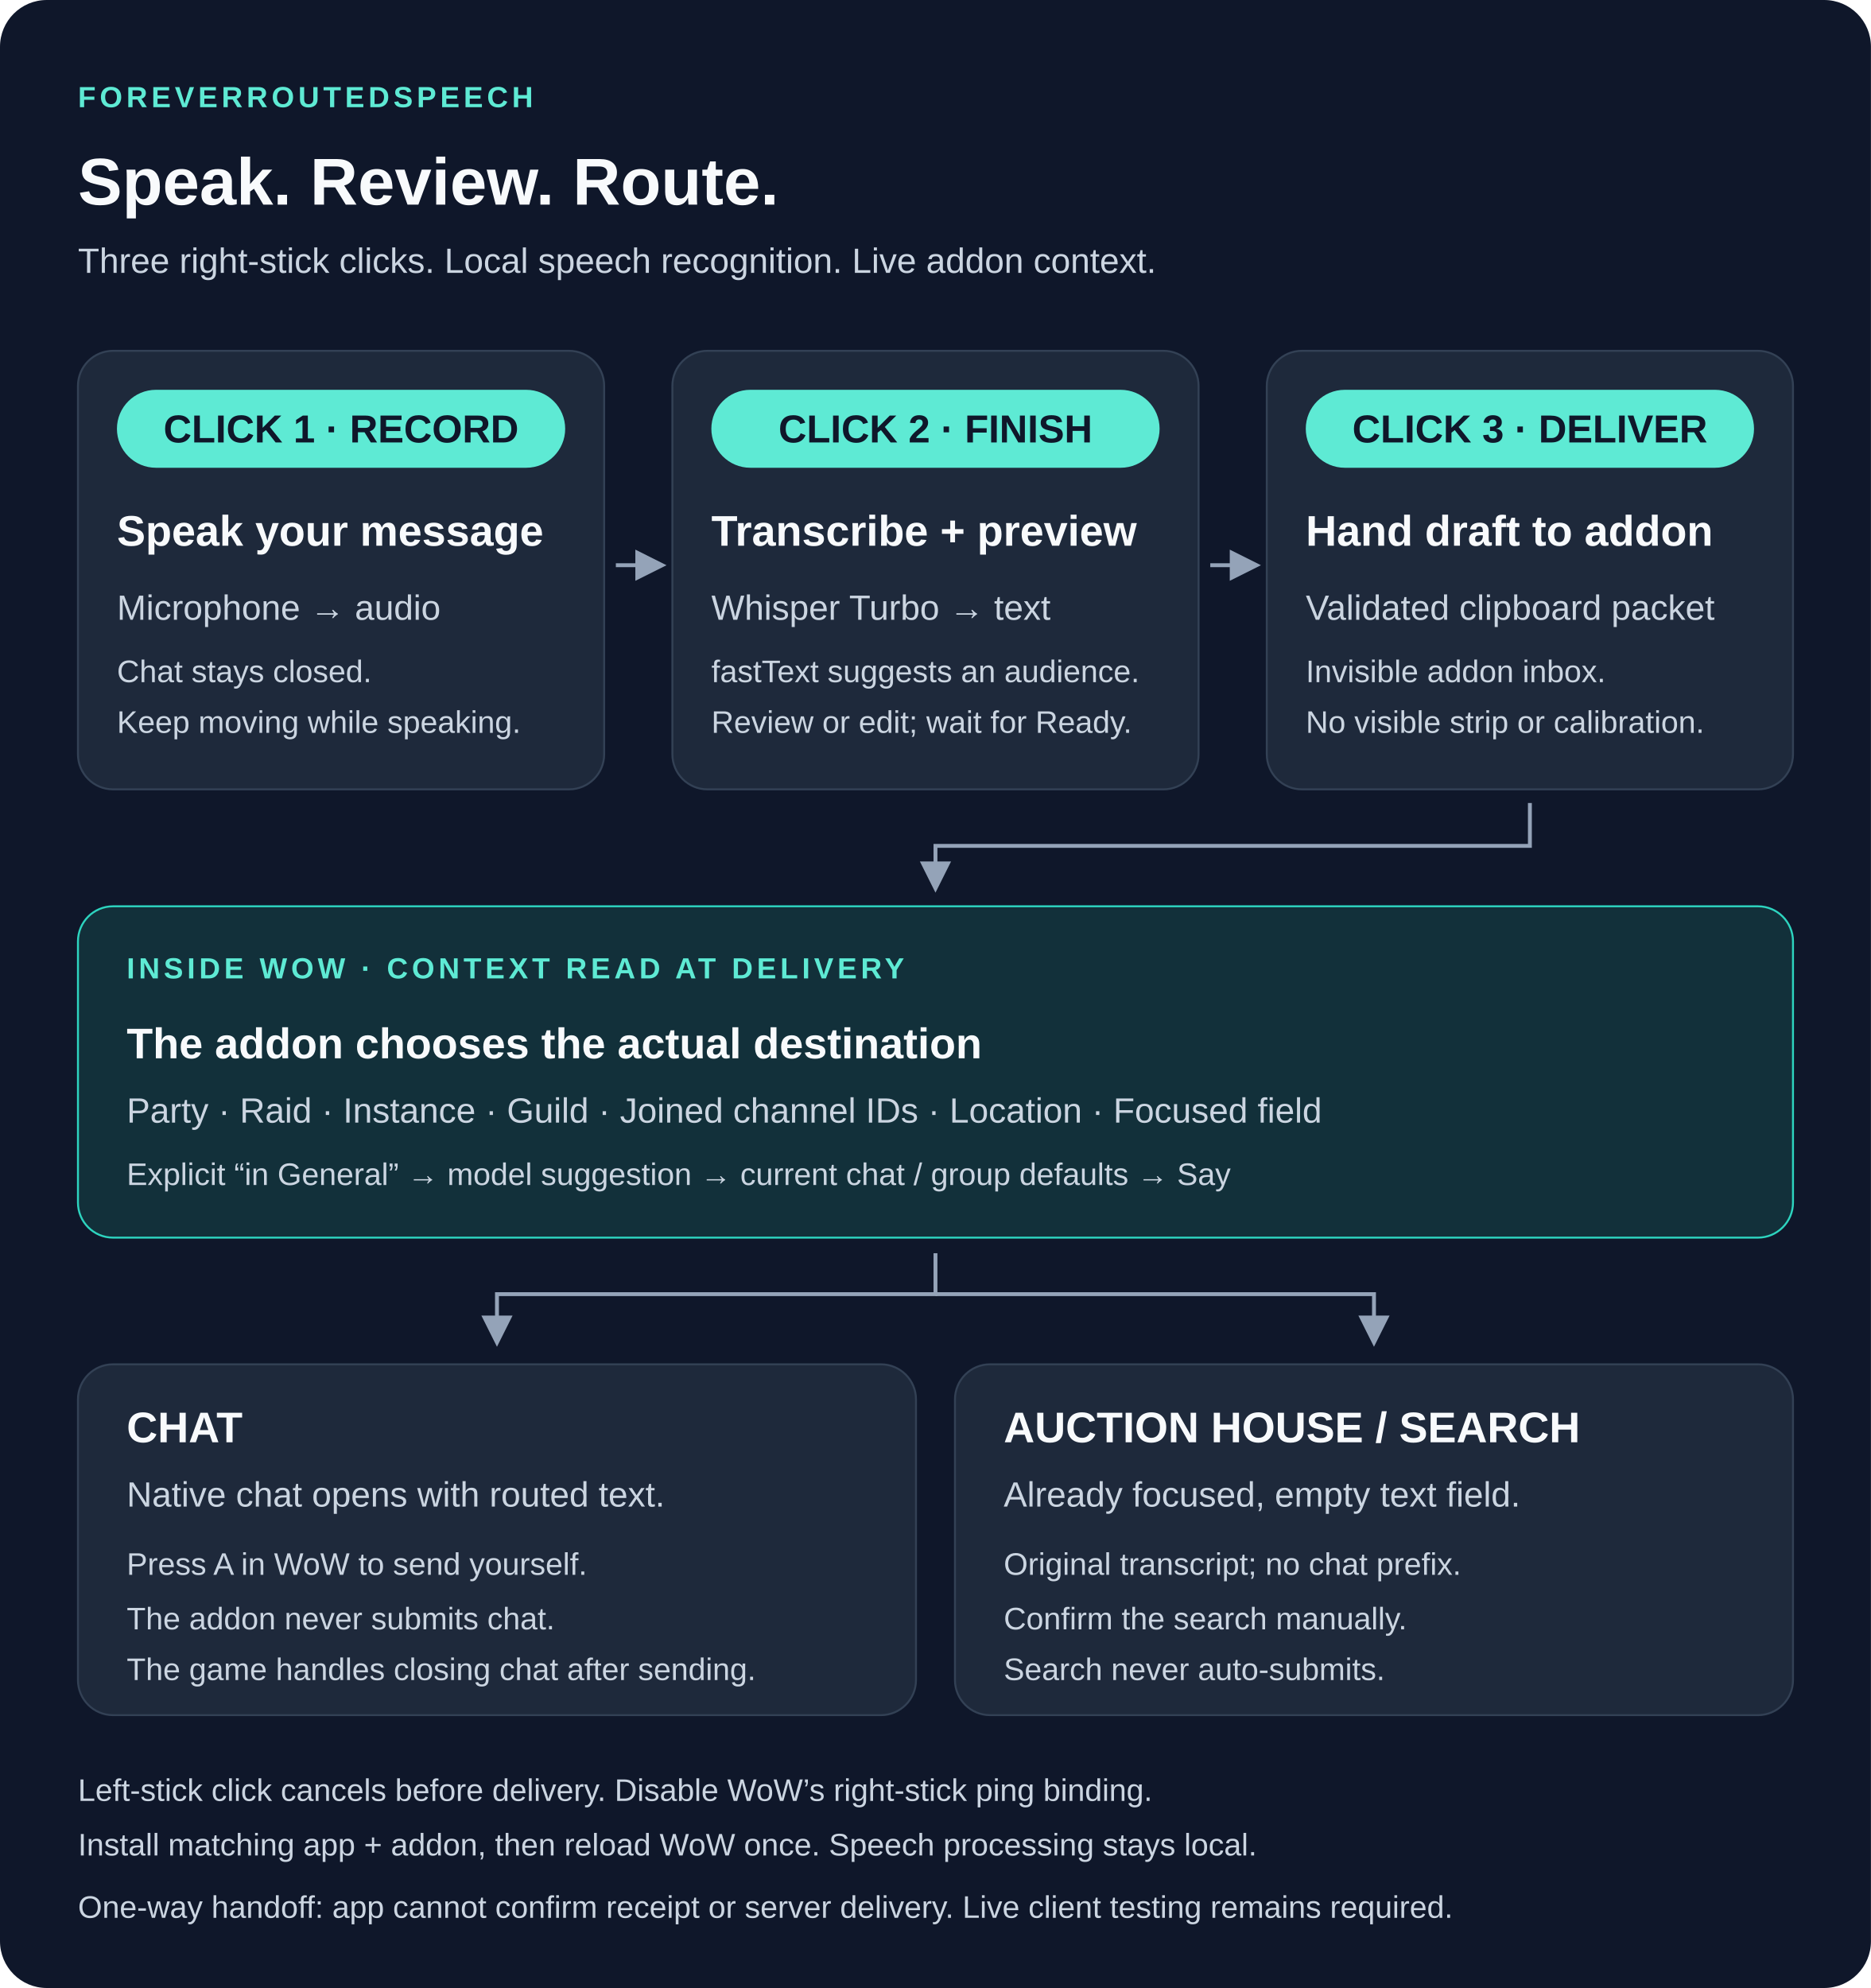
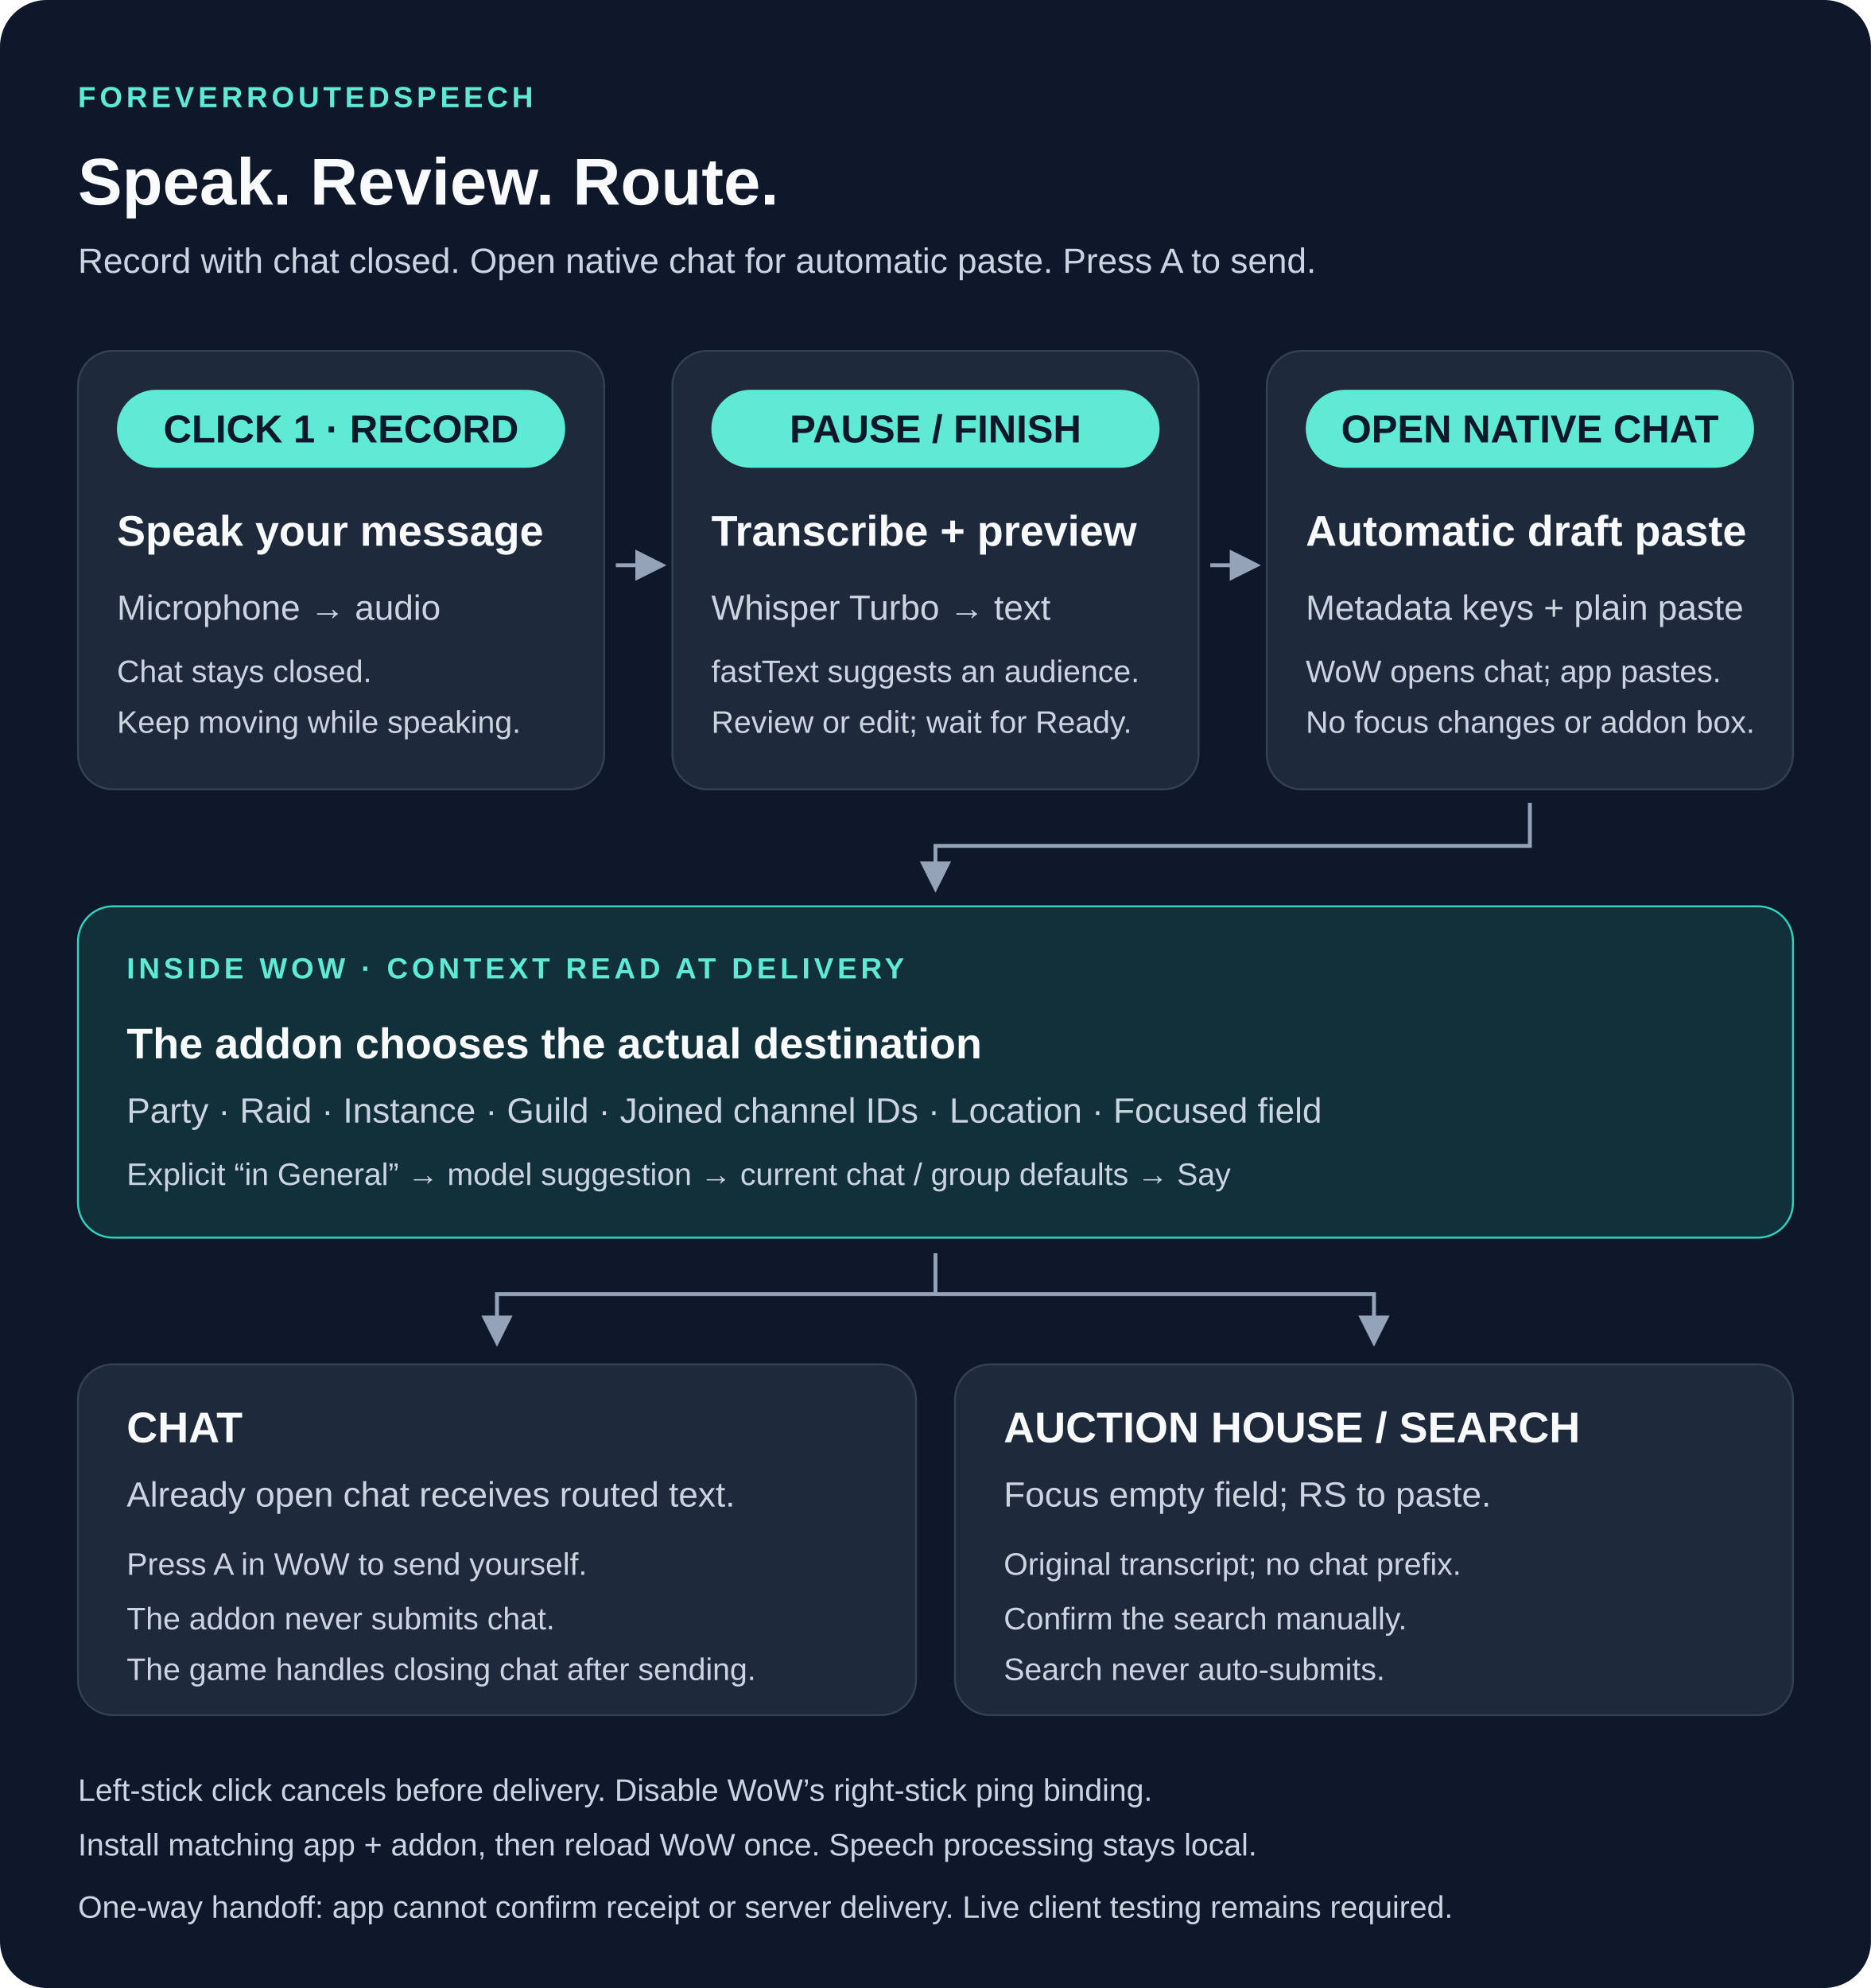
<svg xmlns="http://www.w3.org/2000/svg" width="960" height="1020" viewBox="0 0 960 1020" role="img" aria-labelledby="title desc">
  <defs>
    <marker id="arrow" markerWidth="8" markerHeight="8" refX="6" refY="4" orient="auto">
      <path d="M0 0 L8 4 L0 8" fill="#94a3b8" />
    </marker>
    <style>
      text {font-family:Segoe UI,Arial,sans-serif}
      .title {font-size:34px;font-weight:700;fill:#f8fafc}
      .head {font-size:22px;font-weight:700;fill:#f8fafc}
      .body {font-size:18px;fill:#cbd5e1}
      .small {font-size:16px;fill:#cbd5e1}
      .label {font-size:15px;font-weight:700;letter-spacing:2px;fill:#5eead4}
      .click {font-size:20px;font-weight:700;fill:#0f172a}
      .line {fill:none;stroke:#94a3b8;stroke-width:2;marker-end:url(#arrow)}
    </style>
  </defs>
  <rect width="960" height="1020" rx="24" fill="#0f172a" />
  <text x="40" y="55" class="label">FOREVERROUTEDSPEECH</text>
  <text x="40" y="105" class="title">Speak. Review. Route.</text>
-   <text x="40" y="140" class="body">Three right-stick clicks. Local speech recognition. Live addon context.</text>
+   <text x="40" y="140" class="body">Record with chat closed. Open native chat for automatic paste. Press A to send.</text>
  <rect x="40" y="180" width="270" height="225" rx="18" fill="#1e293b" stroke="#334155" />
  <rect x="60" y="200" width="230" height="40" rx="20" fill="#5eead4" />
  <text x="175" y="227" text-anchor="middle" class="click">CLICK 1 · RECORD</text>
  <text x="60" y="280" class="head">Speak your message</text>
  <text x="60" y="318" class="body">Microphone → audio</text>
  <text x="60" y="350" class="small">Chat stays closed.</text>
  <text x="60" y="376" class="small">Keep moving while speaking.</text>
  <path d="M316 290 H338" class="line" />
  <rect x="345" y="180" width="270" height="225" rx="18" fill="#1e293b" stroke="#334155" />
  <rect x="365" y="200" width="230" height="40" rx="20" fill="#5eead4" />
-   <text x="480" y="227" text-anchor="middle" class="click">CLICK 2 · FINISH</text>
+   <text x="480" y="227" text-anchor="middle" class="click">PAUSE / FINISH</text>
  <text x="365" y="280" class="head">Transcribe + preview</text>
  <text x="365" y="318" class="body">Whisper Turbo → text</text>
  <text x="365" y="350" class="small">fastText suggests an audience.</text>
  <text x="365" y="376" class="small">Review or edit; wait for Ready.</text>
  <path d="M621 290 H643" class="line" />
  <rect x="650" y="180" width="270" height="225" rx="18" fill="#1e293b" stroke="#334155" />
  <rect x="670" y="200" width="230" height="40" rx="20" fill="#5eead4" />
-   <text x="785" y="227" text-anchor="middle" class="click">CLICK 3 · DELIVER</text>
-   <text x="670" y="280" class="head">Hand draft to addon</text>
-   <text x="670" y="318" class="body">Validated clipboard packet</text>
-   <text x="670" y="350" class="small">Invisible addon inbox.</text>
-   <text x="670" y="376" class="small">No visible strip or calibration.</text>
+   <text x="785" y="227" text-anchor="middle" class="click">OPEN NATIVE CHAT</text>
+   <text x="670" y="280" class="head">Automatic draft paste</text>
+   <text x="670" y="318" class="body">Metadata keys + plain paste</text>
+   <text x="670" y="350" class="small">WoW opens chat; app pastes.</text>
+   <text x="670" y="376" class="small">No focus changes or addon box.</text>
  <path d="M785 412 V434 H480 V454" class="line" />
  <rect x="40" y="465" width="880" height="170" rx="18" fill="#12303a" stroke="#2dd4bf" />
  <text x="65" y="502" class="label">INSIDE WOW · CONTEXT READ AT DELIVERY</text>
  <text x="65" y="543" class="head">The addon chooses the actual destination</text>
  <text x="65" y="576" class="body">Party · Raid · Instance · Guild · Joined channel IDs · Location · Focused field</text>
  <text x="65" y="608" class="small">Explicit “in General” → model suggestion → current chat / group defaults → Say</text>
  <path d="M480 643 V664 H255 V687" class="line" />
  <path d="M480 664 H705 V687" class="line" />
  <rect x="40" y="700" width="430" height="180" rx="18" fill="#1e293b" stroke="#334155" />
  <text x="65" y="740" class="head">CHAT</text>
-   <text x="65" y="773" class="body">Native chat opens with routed text.</text>
+   <text x="65" y="773" class="body">Already open chat receives routed text.</text>
  <text x="65" y="808" class="small">Press A in WoW to send yourself.</text>
  <text x="65" y="836" class="small">The addon never submits chat.</text>
  <text x="65" y="862" class="small">The game handles closing chat after sending.</text>
  <rect x="490" y="700" width="430" height="180" rx="18" fill="#1e293b" stroke="#334155" />
  <text x="515" y="740" class="head">AUCTION HOUSE / SEARCH</text>
-   <text x="515" y="773" class="body">Already focused, empty text field.</text>
+   <text x="515" y="773" class="body">Focus empty field; RS to paste.</text>
  <text x="515" y="808" class="small">Original transcript; no chat prefix.</text>
  <text x="515" y="836" class="small">Confirm the search manually.</text>
  <text x="515" y="862" class="small">Search never auto-submits.</text>
  <text x="40" y="924" class="small">Left-stick click cancels before delivery. Disable WoW’s right-stick ping binding.</text>
  <text x="40" y="952" class="small">Install matching app + addon, then reload WoW once. Speech processing stays local.</text>
  <text x="40" y="984" class="small">One-way handoff: app cannot confirm receipt or server delivery. Live client testing remains required.</text>
</svg>
